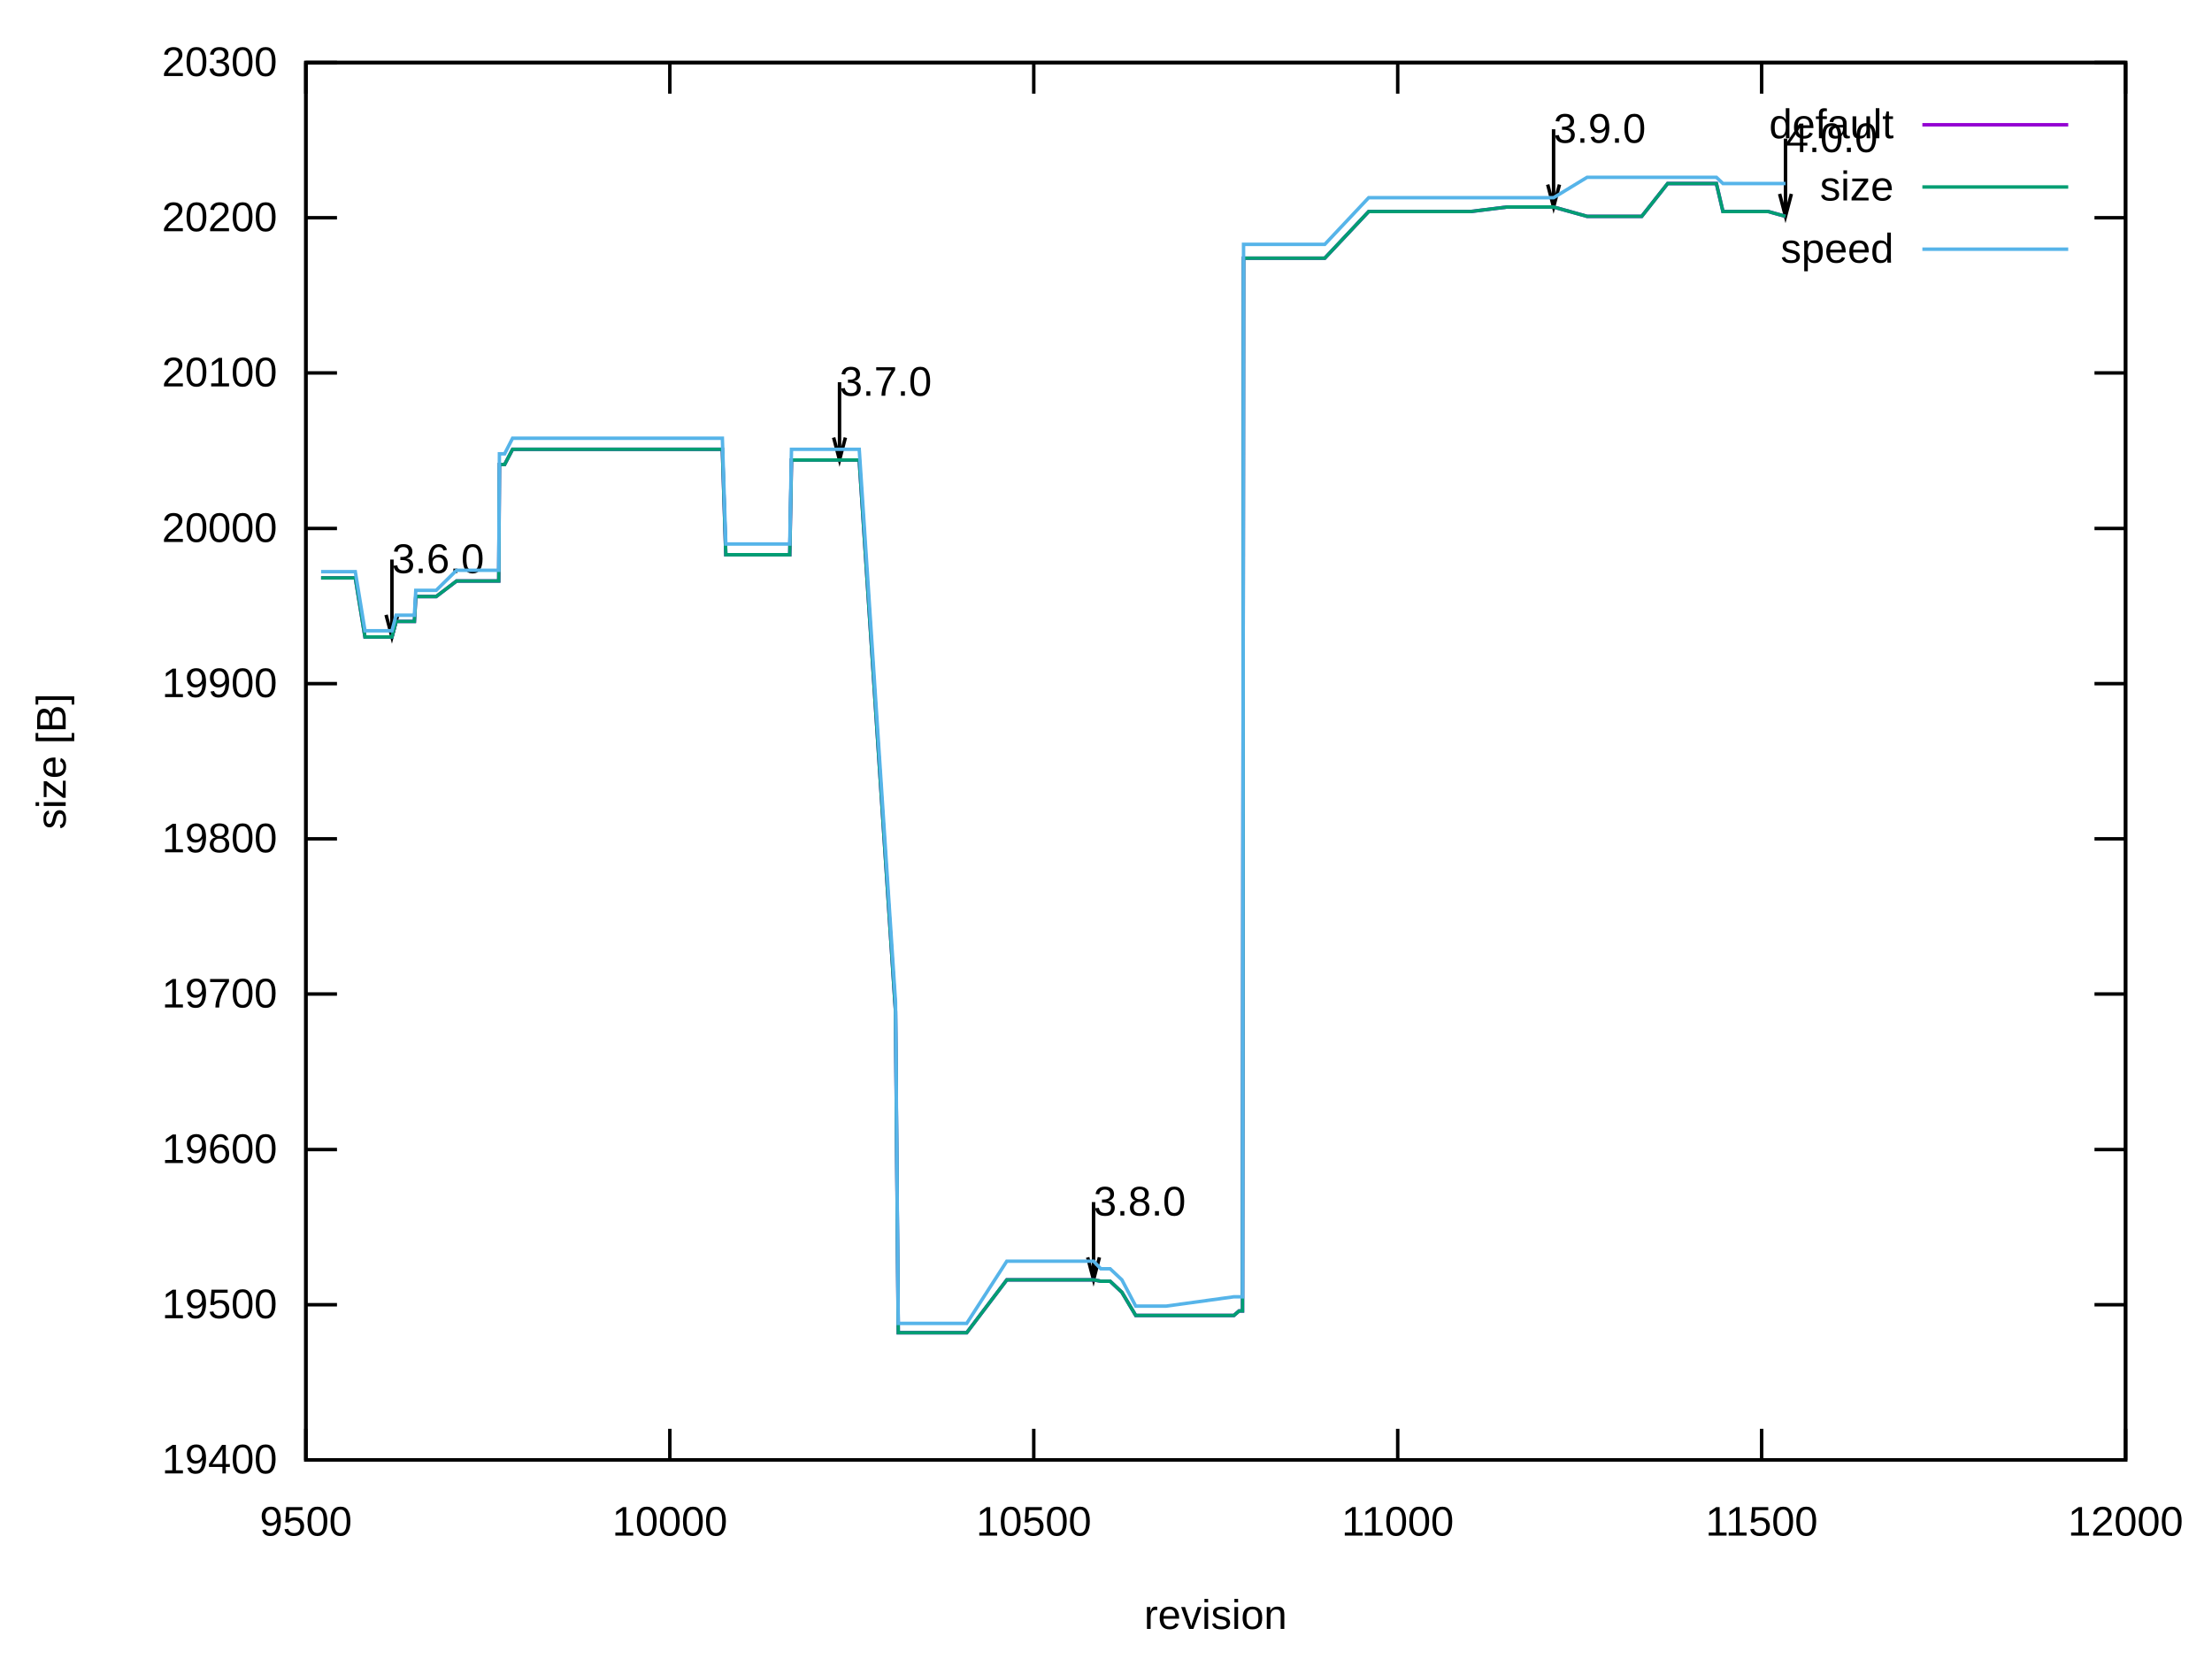
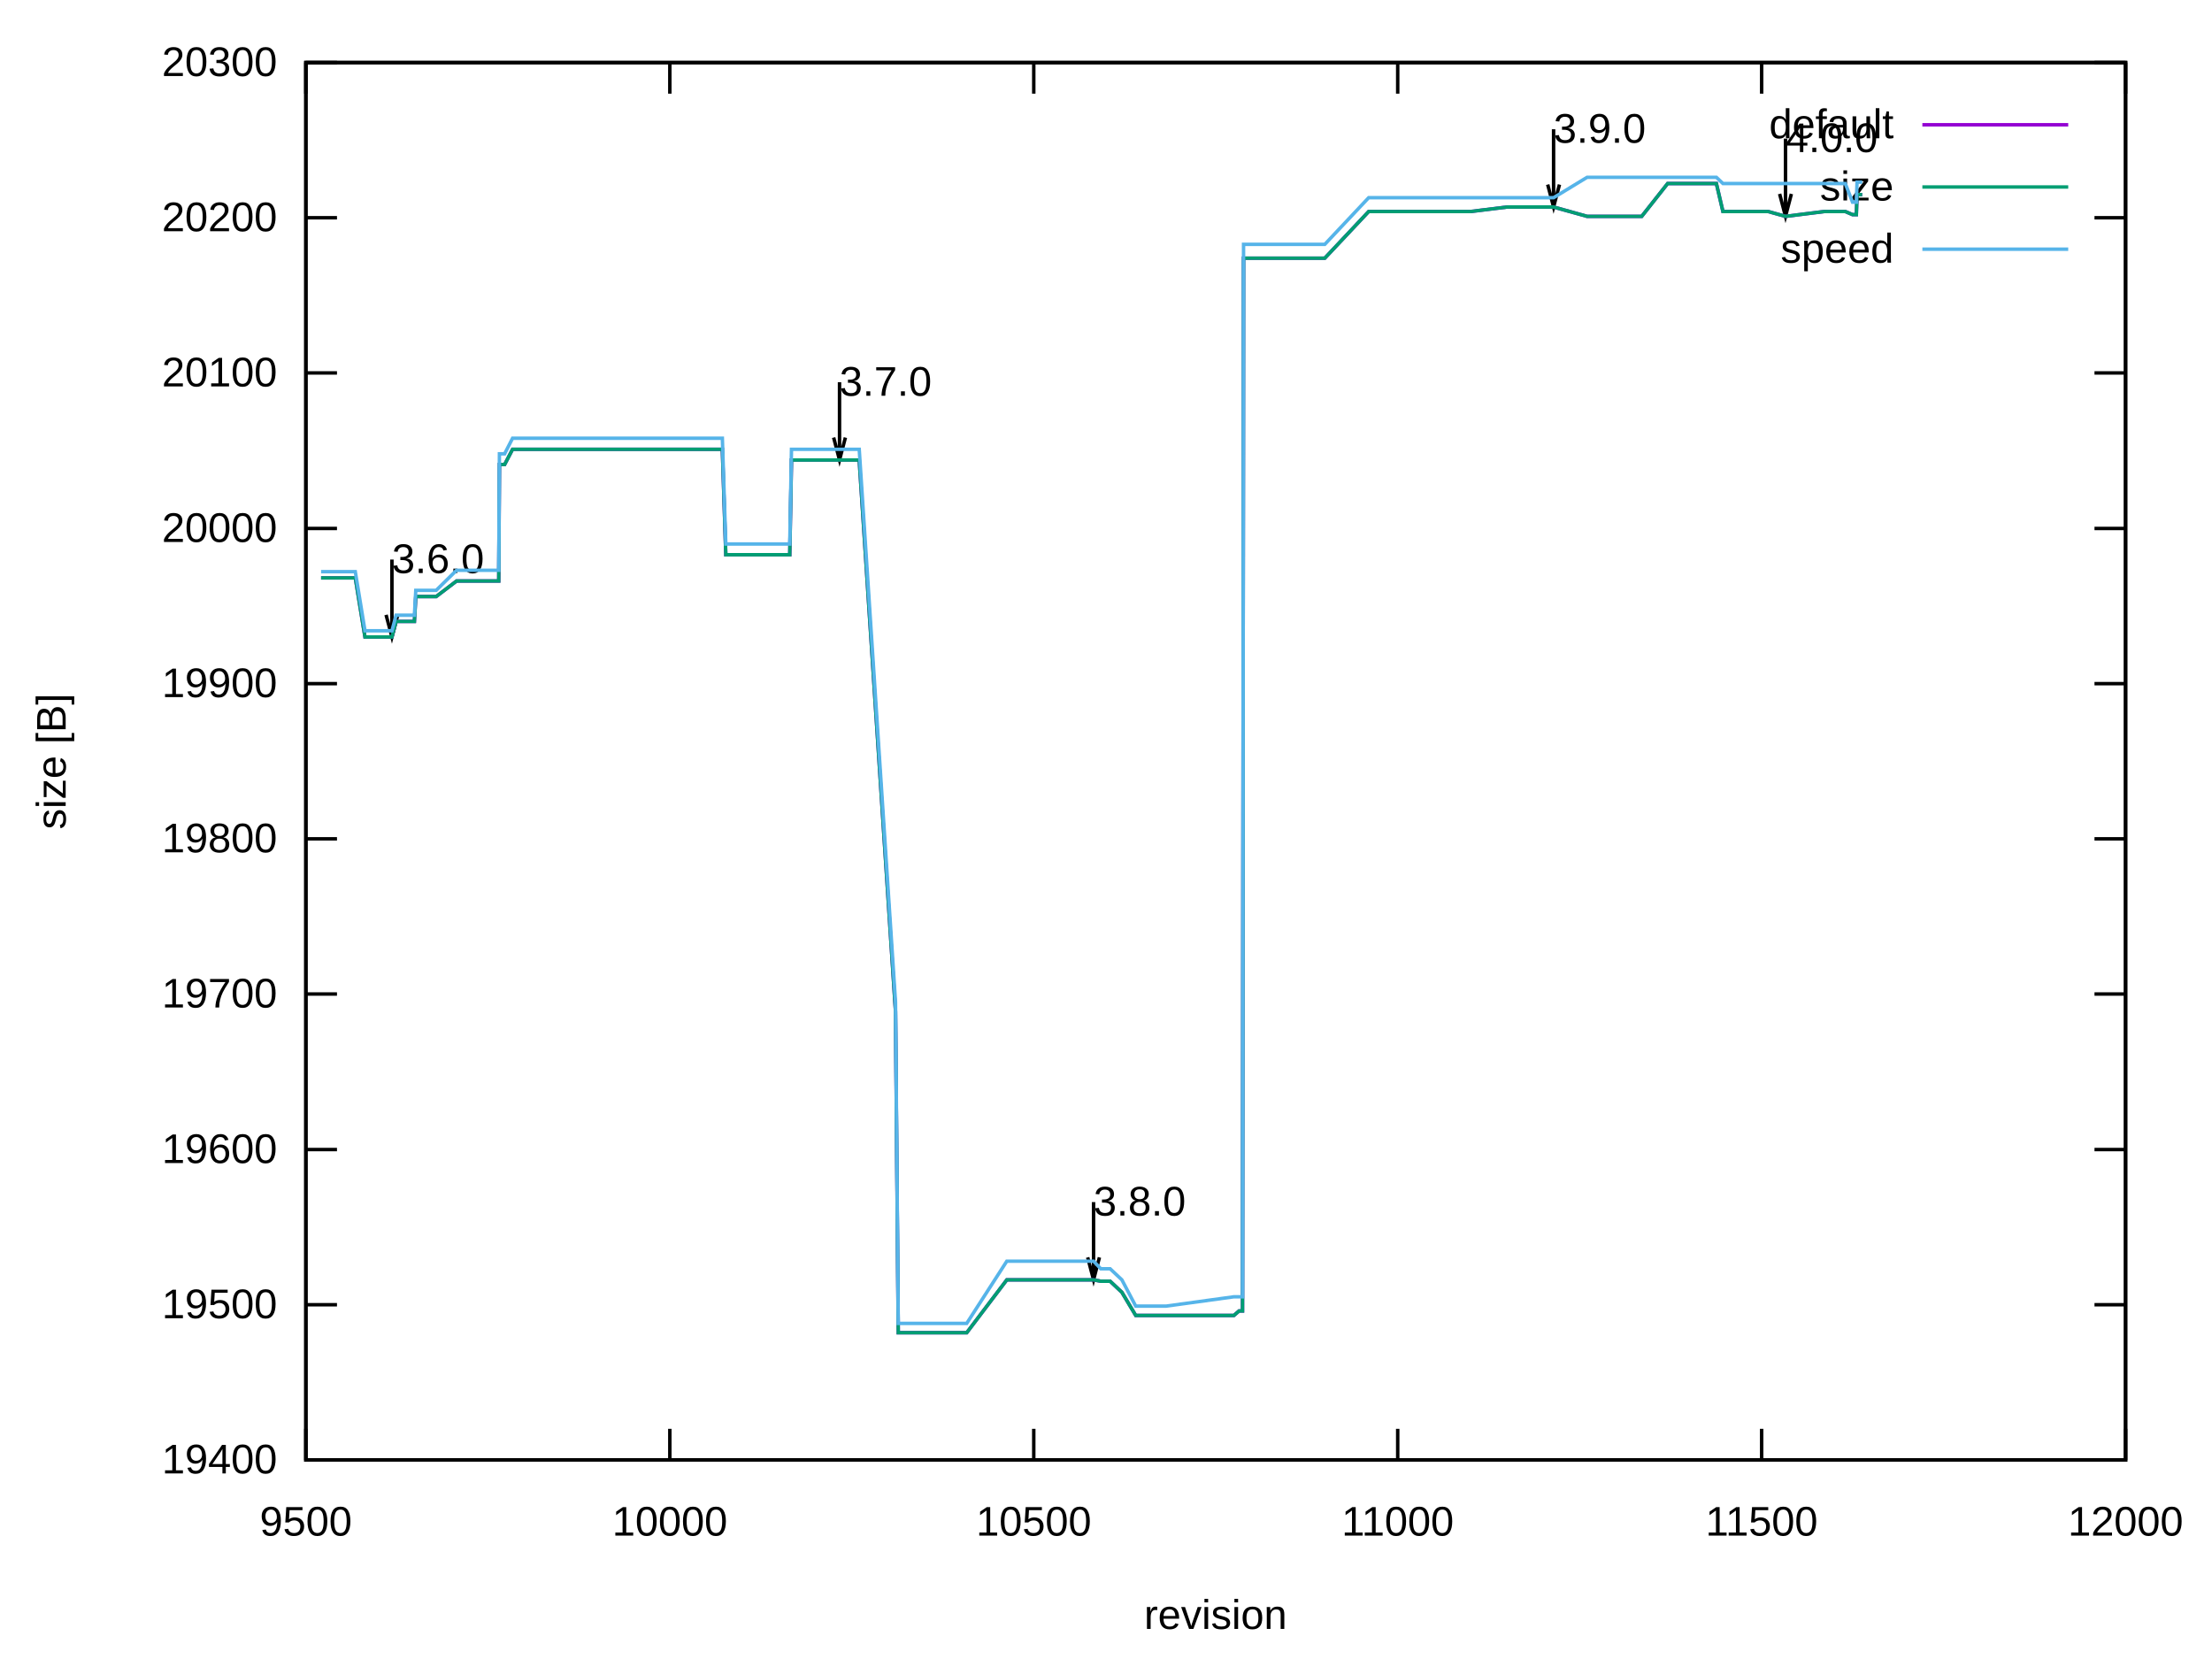
<svg xmlns="http://www.w3.org/2000/svg" xmlns:xlink="http://www.w3.org/1999/xlink" width="640" height="480" viewBox="0 0 640 480">
  <g id="gnuplot_canvas">
    <rect x="0" y="0" width="640" height="480" fill="none" />
    <defs>
      <circle id="gpDot" r="0.5" stroke-width="0.5" stroke="currentColor" />
      <path id="gpPt0" stroke-width="0.222" stroke="currentColor" d="M-1,0 h2 M0,-1 v2" />
      <path id="gpPt1" stroke-width="0.222" stroke="currentColor" d="M-1,-1 L1,1 M1,-1 L-1,1" />
      <path id="gpPt2" stroke-width="0.222" stroke="currentColor" d="M-1,0 L1,0 M0,-1 L0,1 M-1,-1 L1,1 M-1,1 L1,-1" />
      <rect id="gpPt3" stroke-width="0.222" stroke="currentColor" x="-1" y="-1" width="2" height="2" />
      <rect id="gpPt4" stroke-width="0.222" stroke="currentColor" fill="currentColor" x="-1" y="-1" width="2" height="2" />
      <circle id="gpPt5" stroke-width="0.222" stroke="currentColor" cx="0" cy="0" r="1" />
      <use xlink:href="#gpPt5" id="gpPt6" fill="currentColor" stroke="none" />
      <path id="gpPt7" stroke-width="0.222" stroke="currentColor" d="M0,-1.33 L-1.33,0.67 L1.33,0.67 z" />
      <use xlink:href="#gpPt7" id="gpPt8" fill="currentColor" stroke="none" />
      <use xlink:href="#gpPt7" id="gpPt9" stroke="currentColor" transform="rotate(180)" />
      <use xlink:href="#gpPt9" id="gpPt10" fill="currentColor" stroke="none" />
      <use xlink:href="#gpPt3" id="gpPt11" stroke="currentColor" transform="rotate(45)" />
      <use xlink:href="#gpPt11" id="gpPt12" fill="currentColor" stroke="none" />
      <path id="gpPt13" stroke-width="0.222" stroke="currentColor" d="M0,1.330 L1.265,0.411 L0.782,-1.067 L-0.782,-1.076 L-1.265,0.411 z" />
      <use xlink:href="#gpPt13" id="gpPt14" fill="currentColor" stroke="none" />
      <filter id="textbox" filterUnits="objectBoundingBox" x="0" y="0" height="1" width="1">
        <feFlood flood-color="white" flood-opacity="1" result="bgnd" />
        <feComposite in="SourceGraphic" in2="bgnd" operator="atop" />
      </filter>
      <filter id="greybox" filterUnits="objectBoundingBox" x="0" y="0" height="1" width="1">
        <feFlood flood-color="lightgrey" flood-opacity="1" result="grey" />
        <feComposite in="SourceGraphic" in2="grey" operator="atop" />
      </filter>
    </defs>
    <g fill="none" color="white" stroke="currentColor" stroke-width="1.00" stroke-linecap="butt" stroke-linejoin="miter">
</g>
    <g fill="none" color="black" stroke="currentColor" stroke-width="1.00" stroke-linecap="butt" stroke-linejoin="miter">
      <path stroke="black" d="M88.5,422.4 L97.5,422.4 M615.0,422.4 L606.0,422.4  " />
      <g transform="translate(80.2,426.3)" stroke="none" fill="black" font-family="Arial" font-size="12.00" text-anchor="end">
        <text>
          <tspan font-family="Arial"> 19400</tspan>
        </text>
      </g>
    </g>
    <g fill="none" color="black" stroke="currentColor" stroke-width="1.00" stroke-linecap="butt" stroke-linejoin="miter">
      <path stroke="black" d="M88.5,377.5 L97.5,377.5 M615.0,377.5 L606.0,377.5  " />
      <g transform="translate(80.2,381.4)" stroke="none" fill="black" font-family="Arial" font-size="12.00" text-anchor="end">
        <text>
          <tspan font-family="Arial"> 19500</tspan>
        </text>
      </g>
    </g>
    <g fill="none" color="black" stroke="currentColor" stroke-width="1.00" stroke-linecap="butt" stroke-linejoin="miter">
      <path stroke="black" d="M88.5,332.6 L97.5,332.6 M615.0,332.6 L606.0,332.6  " />
      <g transform="translate(80.2,336.5)" stroke="none" fill="black" font-family="Arial" font-size="12.00" text-anchor="end">
        <text>
          <tspan font-family="Arial"> 19600</tspan>
        </text>
      </g>
    </g>
    <g fill="none" color="black" stroke="currentColor" stroke-width="1.00" stroke-linecap="butt" stroke-linejoin="miter">
      <path stroke="black" d="M88.5,287.6 L97.5,287.6 M615.0,287.6 L606.0,287.6  " />
      <g transform="translate(80.2,291.5)" stroke="none" fill="black" font-family="Arial" font-size="12.00" text-anchor="end">
        <text>
          <tspan font-family="Arial"> 19700</tspan>
        </text>
      </g>
    </g>
    <g fill="none" color="black" stroke="currentColor" stroke-width="1.00" stroke-linecap="butt" stroke-linejoin="miter">
      <path stroke="black" d="M88.5,242.7 L97.5,242.7 M615.0,242.7 L606.0,242.7  " />
      <g transform="translate(80.2,246.6)" stroke="none" fill="black" font-family="Arial" font-size="12.00" text-anchor="end">
        <text>
          <tspan font-family="Arial"> 19800</tspan>
        </text>
      </g>
    </g>
    <g fill="none" color="black" stroke="currentColor" stroke-width="1.00" stroke-linecap="butt" stroke-linejoin="miter">
      <path stroke="black" d="M88.5,197.8 L97.5,197.8 M615.0,197.8 L606.0,197.8  " />
      <g transform="translate(80.2,201.7)" stroke="none" fill="black" font-family="Arial" font-size="12.00" text-anchor="end">
        <text>
          <tspan font-family="Arial"> 19900</tspan>
        </text>
      </g>
    </g>
    <g fill="none" color="black" stroke="currentColor" stroke-width="1.00" stroke-linecap="butt" stroke-linejoin="miter">
      <path stroke="black" d="M88.5,152.9 L97.5,152.9 M615.0,152.9 L606.0,152.9  " />
      <g transform="translate(80.2,156.8)" stroke="none" fill="black" font-family="Arial" font-size="12.00" text-anchor="end">
        <text>
          <tspan font-family="Arial"> 20000</tspan>
        </text>
      </g>
    </g>
    <g fill="none" color="black" stroke="currentColor" stroke-width="1.00" stroke-linecap="butt" stroke-linejoin="miter">
      <path stroke="black" d="M88.5,107.9 L97.5,107.9 M615.0,107.9 L606.0,107.9  " />
      <g transform="translate(80.2,111.8)" stroke="none" fill="black" font-family="Arial" font-size="12.00" text-anchor="end">
        <text>
          <tspan font-family="Arial"> 20100</tspan>
        </text>
      </g>
    </g>
    <g fill="none" color="black" stroke="currentColor" stroke-width="1.00" stroke-linecap="butt" stroke-linejoin="miter">
      <path stroke="black" d="M88.5,63.0 L97.5,63.0 M615.0,63.0 L606.0,63.0  " />
      <g transform="translate(80.2,66.9)" stroke="none" fill="black" font-family="Arial" font-size="12.00" text-anchor="end">
        <text>
          <tspan font-family="Arial"> 20200</tspan>
        </text>
      </g>
    </g>
    <g fill="none" color="black" stroke="currentColor" stroke-width="1.00" stroke-linecap="butt" stroke-linejoin="miter">
      <path stroke="black" d="M88.5,18.1 L97.5,18.1 M615.0,18.1 L606.0,18.1  " />
      <g transform="translate(80.2,22.0)" stroke="none" fill="black" font-family="Arial" font-size="12.00" text-anchor="end">
        <text>
          <tspan font-family="Arial"> 20300</tspan>
        </text>
      </g>
    </g>
    <g fill="none" color="black" stroke="currentColor" stroke-width="1.00" stroke-linecap="butt" stroke-linejoin="miter">
      <path stroke="black" d="M88.5,422.4 L88.5,413.4 M88.5,18.1 L88.5,27.1  " />
      <g transform="translate(88.5,444.3)" stroke="none" fill="black" font-family="Arial" font-size="12.00" text-anchor="middle">
        <text>
          <tspan font-family="Arial"> 9500</tspan>
        </text>
      </g>
    </g>
    <g fill="none" color="black" stroke="currentColor" stroke-width="1.00" stroke-linecap="butt" stroke-linejoin="miter">
      <path stroke="black" d="M193.8,422.4 L193.8,413.4 M193.8,18.1 L193.8,27.1  " />
      <g transform="translate(193.8,444.3)" stroke="none" fill="black" font-family="Arial" font-size="12.00" text-anchor="middle">
        <text>
          <tspan font-family="Arial"> 10000</tspan>
        </text>
      </g>
    </g>
    <g fill="none" color="black" stroke="currentColor" stroke-width="1.00" stroke-linecap="butt" stroke-linejoin="miter">
      <path stroke="black" d="M299.1,422.4 L299.1,413.4 M299.1,18.1 L299.1,27.1  " />
      <g transform="translate(299.1,444.3)" stroke="none" fill="black" font-family="Arial" font-size="12.00" text-anchor="middle">
        <text>
          <tspan font-family="Arial"> 10500</tspan>
        </text>
      </g>
    </g>
    <g fill="none" color="black" stroke="currentColor" stroke-width="1.00" stroke-linecap="butt" stroke-linejoin="miter">
      <path stroke="black" d="M404.4,422.4 L404.4,413.4 M404.4,18.1 L404.4,27.1  " />
      <g transform="translate(404.4,444.3)" stroke="none" fill="black" font-family="Arial" font-size="12.00" text-anchor="middle">
        <text>
          <tspan font-family="Arial"> 11000</tspan>
        </text>
      </g>
    </g>
    <g fill="none" color="black" stroke="currentColor" stroke-width="1.00" stroke-linecap="butt" stroke-linejoin="miter">
      <path stroke="black" d="M509.7,422.4 L509.7,413.4 M509.7,18.1 L509.7,27.1  " />
      <g transform="translate(509.7,444.3)" stroke="none" fill="black" font-family="Arial" font-size="12.00" text-anchor="middle">
        <text>
          <tspan font-family="Arial"> 11500</tspan>
        </text>
      </g>
    </g>
    <g fill="none" color="black" stroke="currentColor" stroke-width="1.00" stroke-linecap="butt" stroke-linejoin="miter">
      <path stroke="black" d="M615.0,422.4 L615.0,413.4 M615.0,18.1 L615.0,27.1  " />
      <g transform="translate(615.0,444.3)" stroke="none" fill="black" font-family="Arial" font-size="12.00" text-anchor="middle">
        <text>
          <tspan font-family="Arial"> 12000</tspan>
        </text>
      </g>
    </g>
    <g fill="none" color="black" stroke="currentColor" stroke-width="1.00" stroke-linecap="butt" stroke-linejoin="miter">
</g>
    <g fill="none" color="black" stroke="currentColor" stroke-width="1.00" stroke-linecap="butt" stroke-linejoin="miter">
      <path stroke="black" d="M88.5,18.1 L88.5,422.4 L615.0,422.4 L615.0,18.1 L88.5,18.1 Z  " />
      <g transform="translate(113.4,165.8)" stroke="none" fill="black" font-family="Arial" font-size="12.00" text-anchor="start">
        <text>
          <tspan font-family="Arial">3.6.0</tspan>
        </text>
      </g>
      <g transform="translate(242.9,114.5)" stroke="none" fill="black" font-family="Arial" font-size="12.00" text-anchor="start">
        <text>
          <tspan font-family="Arial">3.7.0</tspan>
        </text>
      </g>
      <g transform="translate(316.4,351.7)" stroke="none" fill="black" font-family="Arial" font-size="12.00" text-anchor="start">
        <text>
          <tspan font-family="Arial">3.8.0</tspan>
        </text>
      </g>
      <g transform="translate(449.5,41.3)" stroke="none" fill="black" font-family="Arial" font-size="12.00" text-anchor="start">
        <text>
          <tspan font-family="Arial">3.9.0</tspan>
        </text>
      </g>
      <g transform="translate(516.6,44.0)" stroke="none" fill="black" font-family="Arial" font-size="12.00" text-anchor="start">
        <text>
          <tspan font-family="Arial">4.0.0</tspan>
        </text>
      </g>
      <path stroke="black" d="M111.7,177.9 L113.4,184.3 L115.1,177.9 M113.4,161.9 L113.4,184.3 M241.2,126.6 L242.9,133.1 L244.6,126.6   M242.9,110.6 L242.9,133.1 M314.7,363.8 L316.4,370.3 L318.1,363.8 M316.4,347.8 L316.4,370.3 M447.8,53.4   L449.5,59.9 L451.2,53.4 M449.5,37.4 L449.5,59.9 M514.9,56.1 L516.6,62.6 L518.3,56.1 M516.6,40.1   L516.6,62.6  " />
    </g>
    <g fill="none" color="black" stroke="currentColor" stroke-width="1.00" stroke-linecap="butt" stroke-linejoin="miter">
      <g transform="translate(19.0,220.3) rotate(270)" stroke="none" fill="black" font-family="Arial" font-size="12.00" text-anchor="middle">
        <text>
          <tspan font-family="Arial">size [B]</tspan>
        </text>
      </g>
    </g>
    <g fill="none" color="black" stroke="currentColor" stroke-width="1.00" stroke-linecap="butt" stroke-linejoin="miter">
      <g transform="translate(351.7,471.3)" stroke="none" fill="black" font-family="Arial" font-size="12.00" text-anchor="middle">
        <text>
          <tspan font-family="Arial">revision</tspan>
        </text>
      </g>
    </g>
    <g fill="none" color="black" stroke="currentColor" stroke-width="1.00" stroke-linecap="butt" stroke-linejoin="miter">
</g>
    <g id="gnuplot_plot_1">
      <g fill="none" color="black" stroke="currentColor" stroke-width="1.00" stroke-linecap="butt" stroke-linejoin="miter">
        <g transform="translate(547.9,40.0)" stroke="none" fill="black" font-family="Arial" font-size="12.00" text-anchor="end">
          <text>
            <tspan font-family="Arial">default</tspan>
          </text>
        </g>
      </g>
      <g fill="none" color="black" stroke="currentColor" stroke-width="1.00" stroke-linecap="butt" stroke-linejoin="miter">
-         <path stroke="rgb(148,   0, 211)" d="M556.2,36.1 L598.4,36.1 M92.9,167.2 L96.9,167.2 L99.0,167.2 L102.8,167.2 L105.6,184.3 L107.2,184.3   L108.7,184.3 L109.8,184.3 L110.0,184.3 L110.2,184.3 L110.4,184.3 L113.4,184.3 L114.6,179.8 L116.3,179.8   L116.9,179.8 L117.1,179.8 L117.4,179.8 L117.6,179.8 L118.0,179.8 L119.0,179.8 L119.2,179.8 L119.9,179.8   L120.3,172.6 L120.7,172.6 L120.9,172.6 L122.0,172.6 L122.6,172.6 L123.0,172.6 L123.2,172.6 L123.5,172.6   L126.2,172.6 L132.1,168.1 L136.9,168.1 L139.0,168.1 L140.5,168.1 L141.4,168.1 L143.5,168.1 L144.1,168.1   L144.3,168.1 L144.5,134.4 L144.7,134.4 L146.0,134.4 L148.3,130.0 L149.6,130.0 L149.8,130.0 L150.2,130.0   L151.0,130.0 L152.3,130.0 L153.2,130.0 L153.4,130.0 L154.8,130.0 L155.5,130.0 L155.7,130.0 L155.9,130.0   L158.0,130.0 L158.4,130.0 L159.3,130.0 L168.3,130.0 L183.1,130.0 L183.9,130.0 L184.3,130.0 L184.5,130.0   L185.6,130.0 L185.8,130.0 L186.2,130.0 L186.4,130.0 L187.3,130.0 L188.7,130.0 L190.4,130.0 L192.5,130.0   L193.2,130.0 L193.8,130.0 L197.4,130.0 L203.9,130.0 L206.0,130.0 L208.3,130.0 L209.0,130.0 L210.0,160.5   L210.6,160.5 L216.5,160.5 L219.9,160.5 L224.8,160.5 L228.1,160.5 L228.5,160.5 L229.0,133.1 L230.4,133.1   L231.9,133.1 L232.1,133.1 L232.8,133.1 L234.2,133.1 L237.8,133.1 L238.2,133.1 L242.9,133.1 L243.7,133.1   L244.3,133.1 L248.6,133.1 L259.1,292.6 L259.9,385.6 L265.4,385.6 L266.5,385.6 L267.3,385.6 L267.5,385.6   L270.9,385.6 L271.1,385.6 L272.6,385.6 L279.7,385.6 L291.3,370.3 L298.0,370.3 L301.2,370.3 L307.5,370.3   L311.3,370.3 L316.4,370.3 L318.5,370.7 L320.4,370.7 L321.2,370.7 L324.6,373.9 L328.6,380.6 L329.6,380.6   L332.0,380.6 L332.8,380.6 L334.5,380.6 L337.4,380.6 L357.0,380.6 L358.5,379.3 L359.3,379.3 L359.5,379.3   L359.8,74.7 L360.2,74.7 L362.3,74.7 L383.3,74.7 L396.0,61.2 L398.9,61.2 L422.7,61.2 L425.5,61.2   L436.0,59.9 L449.5,59.9 L459.2,62.6 L473.9,62.6 L475.0,62.6 L482.5,53.1 L496.0,53.1 L496.6,53.1   L498.5,61.2 L511.2,61.2 L511.6,61.2 L516.6,62.6  " />
+         <path stroke="rgb(148,   0, 211)" d="M556.2,36.1 L598.4,36.1 M92.9,167.2 L96.9,167.2 L99.0,167.2 L102.8,167.2 L105.6,184.3 L107.2,184.3   L108.7,184.3 L109.8,184.3 L110.0,184.3 L110.2,184.3 L110.4,184.3 L113.4,184.3 L114.6,179.8 L116.3,179.8   L116.9,179.8 L117.1,179.8 L117.4,179.8 L117.6,179.8 L118.0,179.8 L119.0,179.8 L119.2,179.8 L119.9,179.8   L120.3,172.6 L120.7,172.6 L120.9,172.6 L122.0,172.6 L122.6,172.6 L123.0,172.6 L123.2,172.6 L123.5,172.6   L126.2,172.6 L132.1,168.1 L136.9,168.1 L139.0,168.1 L140.5,168.1 L141.4,168.1 L143.5,168.1 L144.1,168.1   L144.3,168.1 L144.5,134.4 L144.7,134.4 L146.0,134.4 L148.3,130.0 L149.6,130.0 L149.8,130.0 L150.2,130.0   L151.0,130.0 L152.3,130.0 L153.2,130.0 L153.4,130.0 L154.8,130.0 L155.5,130.0 L155.7,130.0 L155.9,130.0   L158.0,130.0 L158.4,130.0 L159.3,130.0 L168.3,130.0 L183.1,130.0 L183.9,130.0 L184.3,130.0 L184.5,130.0   L185.6,130.0 L185.8,130.0 L186.2,130.0 L186.4,130.0 L187.3,130.0 L188.7,130.0 L190.4,130.0 L192.5,130.0   L193.2,130.0 L193.8,130.0 L197.4,130.0 L203.9,130.0 L206.0,130.0 L208.3,130.0 L209.0,130.0 L210.0,160.5   L210.6,160.5 L216.5,160.5 L219.9,160.5 L224.8,160.5 L228.1,160.5 L228.5,160.5 L229.0,133.1 L230.4,133.1   L231.9,133.1 L232.1,133.1 L232.8,133.1 L234.2,133.1 L237.8,133.1 L238.2,133.1 L242.9,133.1 L243.7,133.1   L244.3,133.1 L248.6,133.1 L259.1,292.6 L259.9,385.6 L265.4,385.6 L266.5,385.6 L267.3,385.6 L267.5,385.6   L270.9,385.6 L271.1,385.6 L272.6,385.6 L279.7,385.6 L291.3,370.3 L298.0,370.3 L301.2,370.3 L307.5,370.3   L311.3,370.3 L316.4,370.3 L318.5,370.7 L320.4,370.7 L321.2,370.7 L324.6,373.9 L328.6,380.6 L329.6,380.6   L332.0,380.6 L332.8,380.6 L334.5,380.6 L337.4,380.6 L357.0,380.6 L358.5,379.3 L359.3,379.3 L359.5,379.3   L359.8,74.7 L360.2,74.7 L362.3,74.7 L383.3,74.7 L396.0,61.2 L398.9,61.2 L422.7,61.2 L425.5,61.2   L436.0,59.9 L449.5,59.9 L459.2,62.6 L473.9,62.6 L475.0,62.6 L482.5,53.1 L496.0,53.1 L496.6,53.1   L498.5,61.2 L511.2,61.2 L511.6,61.2 L516.6,62.6 L527.8,61.2 L533.7,61.2 L533.9,61.2 L536.0,62.1   L537.1,62.1 L537.3,56.3 L538.6,56.3 L538.8,56.3  " />
      </g>
    </g>
    <g id="gnuplot_plot_2">
      <g fill="none" color="black" stroke="currentColor" stroke-width="1.00" stroke-linecap="butt" stroke-linejoin="miter">
        <g transform="translate(547.9,58.0)" stroke="none" fill="black" font-family="Arial" font-size="12.00" text-anchor="end">
          <text>
            <tspan font-family="Arial">size</tspan>
          </text>
        </g>
      </g>
      <g fill="none" color="black" stroke="currentColor" stroke-width="1.00" stroke-linecap="butt" stroke-linejoin="miter">
-         <path stroke="rgb(  0, 158, 115)" d="M556.2,54.1 L598.4,54.1 M92.9,167.2 L96.9,167.2 L99.0,167.2 L102.8,167.2 L105.6,184.3 L107.2,184.3   L108.7,184.3 L109.8,184.3 L110.0,184.3 L110.2,184.3 L110.4,184.3 L113.4,184.3 L114.6,179.8 L116.3,179.8   L116.9,179.8 L117.1,179.8 L117.4,179.8 L117.6,179.8 L118.0,179.8 L119.0,179.8 L119.2,179.8 L119.9,179.8   L120.3,172.6 L120.7,172.6 L120.9,172.6 L122.0,172.6 L122.6,172.6 L123.0,172.6 L123.2,172.6 L123.5,172.6   L126.2,172.6 L132.1,168.1 L136.9,168.1 L139.0,168.1 L140.5,168.1 L141.4,168.1 L143.5,168.1 L144.1,168.1   L144.3,168.1 L144.5,134.4 L144.7,134.4 L146.0,134.4 L148.3,130.0 L149.6,130.0 L149.8,130.0 L150.2,130.0   L151.0,130.0 L152.3,130.0 L153.2,130.0 L153.4,130.0 L154.8,130.0 L155.5,130.0 L155.7,130.0 L155.9,130.0   L158.0,130.0 L158.4,130.0 L159.3,130.0 L168.3,130.0 L183.1,130.0 L183.9,130.0 L184.3,130.0 L184.5,130.0   L185.6,130.0 L185.8,130.0 L186.2,130.0 L186.4,130.0 L187.3,130.0 L188.7,130.0 L190.4,130.0 L192.5,130.0   L193.2,130.0 L193.8,130.0 L197.4,130.0 L203.9,130.0 L206.0,130.0 L208.3,130.0 L209.0,130.0 L210.0,160.5   L210.6,160.5 L216.5,160.5 L219.9,160.5 L224.8,160.5 L228.1,160.5 L228.5,160.5 L229.0,133.1 L230.4,133.1   L231.9,133.1 L232.1,133.1 L232.8,133.1 L234.2,133.1 L237.8,133.1 L238.2,133.1 L242.9,133.1 L243.7,133.1   L244.3,133.1 L248.6,133.1 L259.1,292.6 L259.9,385.6 L265.4,385.6 L266.5,385.6 L267.3,385.6 L267.5,385.6   L270.9,385.6 L271.1,385.6 L272.6,385.6 L279.7,385.6 L291.3,370.3 L298.0,370.3 L301.2,370.3 L307.5,370.3   L311.3,370.3 L316.4,370.3 L318.5,370.7 L320.4,370.7 L321.2,370.7 L324.6,373.9 L328.6,380.6 L329.6,380.6   L332.0,380.6 L332.8,380.6 L334.5,380.6 L337.4,380.6 L357.0,380.6 L358.5,379.3 L359.3,379.3 L359.5,379.3   L359.8,74.7 L360.2,74.7 L362.3,74.7 L383.3,74.7 L396.0,61.2 L398.9,61.2 L422.7,61.2 L425.5,61.2   L436.0,59.9 L449.5,59.9 L459.2,62.6 L473.9,62.6 L475.0,62.6 L482.5,53.1 L496.0,53.1 L496.6,53.1   L498.5,61.2 L511.2,61.2 L511.6,61.2 L516.6,62.6  " />
+         <path stroke="rgb(  0, 158, 115)" d="M556.2,54.1 L598.4,54.1 M92.9,167.2 L96.9,167.2 L99.0,167.2 L102.8,167.2 L105.6,184.3 L107.2,184.3   L108.7,184.3 L109.8,184.3 L110.0,184.3 L110.2,184.3 L110.4,184.3 L113.4,184.3 L114.6,179.8 L116.3,179.8   L116.9,179.8 L117.1,179.8 L117.4,179.8 L117.6,179.8 L118.0,179.8 L119.0,179.8 L119.2,179.8 L119.9,179.8   L120.3,172.6 L120.7,172.6 L120.9,172.6 L122.0,172.6 L122.6,172.6 L123.0,172.6 L123.2,172.6 L123.5,172.6   L126.2,172.6 L132.1,168.1 L136.9,168.1 L139.0,168.1 L140.5,168.1 L141.4,168.1 L143.5,168.1 L144.1,168.1   L144.3,168.1 L144.5,134.4 L144.7,134.4 L146.0,134.4 L148.3,130.0 L149.6,130.0 L149.8,130.0 L150.2,130.0   L151.0,130.0 L152.3,130.0 L153.2,130.0 L153.4,130.0 L154.8,130.0 L155.5,130.0 L155.7,130.0 L155.9,130.0   L158.0,130.0 L158.4,130.0 L159.3,130.0 L168.3,130.0 L183.1,130.0 L183.9,130.0 L184.3,130.0 L184.5,130.0   L185.6,130.0 L185.8,130.0 L186.2,130.0 L186.4,130.0 L187.3,130.0 L188.7,130.0 L190.4,130.0 L192.5,130.0   L193.2,130.0 L193.8,130.0 L197.4,130.0 L203.9,130.0 L206.0,130.0 L208.3,130.0 L209.0,130.0 L210.0,160.5   L210.6,160.5 L216.5,160.5 L219.9,160.5 L224.8,160.5 L228.1,160.5 L228.5,160.5 L229.0,133.1 L230.4,133.1   L231.9,133.1 L232.1,133.1 L232.8,133.1 L234.2,133.1 L237.8,133.1 L238.2,133.1 L242.9,133.1 L243.7,133.1   L244.3,133.1 L248.6,133.1 L259.1,292.6 L259.9,385.6 L265.4,385.6 L266.5,385.6 L267.3,385.6 L267.5,385.6   L270.9,385.6 L271.1,385.6 L272.6,385.6 L279.7,385.6 L291.3,370.3 L298.0,370.3 L301.2,370.3 L307.5,370.3   L311.3,370.3 L316.4,370.3 L318.5,370.7 L320.4,370.7 L321.2,370.7 L324.6,373.9 L328.6,380.6 L329.6,380.6   L332.0,380.6 L332.8,380.6 L334.5,380.6 L337.4,380.6 L357.0,380.6 L358.5,379.3 L359.3,379.3 L359.5,379.3   L359.8,74.7 L360.2,74.7 L362.3,74.7 L383.3,74.7 L396.0,61.2 L398.9,61.2 L422.7,61.2 L425.5,61.2   L436.0,59.9 L449.5,59.9 L459.2,62.6 L473.9,62.6 L475.0,62.6 L482.5,53.1 L496.0,53.1 L496.6,53.1   L498.5,61.2 L511.2,61.2 L511.6,61.2 L516.6,62.6 L527.8,61.2 L533.7,61.2 L533.9,61.2 L536.0,62.1   L537.1,62.1 L537.3,56.3 L538.6,56.3 L538.8,56.3  " />
      </g>
    </g>
    <g id="gnuplot_plot_3">
      <g fill="none" color="black" stroke="currentColor" stroke-width="1.00" stroke-linecap="butt" stroke-linejoin="miter">
        <g transform="translate(547.9,76.0)" stroke="none" fill="black" font-family="Arial" font-size="12.00" text-anchor="end">
          <text>
            <tspan font-family="Arial">speed</tspan>
          </text>
        </g>
      </g>
      <g fill="none" color="black" stroke="currentColor" stroke-width="1.00" stroke-linecap="butt" stroke-linejoin="miter">
-         <path stroke="rgb( 86, 180, 233)" d="M556.2,72.1 L598.4,72.1 M92.9,165.4 L96.9,165.4 L99.0,165.4 L102.8,165.4 L105.6,182.5 L107.2,182.5   L108.7,182.5 L109.8,182.5 L110.0,182.5 L110.2,182.5 L110.4,182.5 L113.4,182.5 L114.6,178.0 L116.3,178.0   L116.9,178.0 L117.1,178.0 L117.4,178.0 L117.6,178.0 L118.0,178.0 L119.0,178.0 L119.2,178.0 L119.9,178.0   L120.3,170.8 L120.7,170.8 L120.9,170.8 L122.0,170.8 L122.6,170.8 L123.0,170.8 L123.2,170.8 L123.5,170.8   L126.2,170.8 L132.1,165.0 L136.9,165.0 L139.0,165.0 L140.5,165.0 L141.4,165.0 L143.5,165.0 L144.1,165.0   L144.3,165.0 L144.5,131.3 L144.7,131.3 L146.0,131.3 L148.3,126.8 L149.6,126.8 L149.8,126.8 L150.2,126.8   L151.0,126.8 L152.3,126.8 L153.2,126.8 L153.4,126.8 L154.8,126.8 L155.5,126.8 L155.7,126.8 L155.9,126.8   L158.0,126.8 L158.4,126.8 L159.3,126.8 L168.3,126.8 L183.1,126.8 L183.9,126.8 L184.3,126.8 L184.5,126.8   L185.6,126.8 L185.8,126.8 L186.2,126.8 L186.4,126.8 L187.3,126.8 L188.7,126.8 L190.4,126.8 L192.5,126.8   L193.2,126.8 L193.8,126.8 L197.4,126.8 L203.9,126.8 L206.0,126.8 L208.3,126.8 L209.0,126.8 L210.0,157.4   L210.6,157.4 L216.5,157.4 L219.9,157.4 L224.8,157.4 L228.1,157.4 L228.5,157.4 L229.0,130.0 L230.4,130.0   L231.9,130.0 L232.1,130.0 L232.8,130.0 L234.2,130.0 L237.8,130.0 L238.2,130.0 L242.9,130.0 L243.7,130.0   L244.3,130.0 L248.6,130.0 L259.1,289.9 L259.9,382.9 L265.4,382.9 L266.5,382.9 L267.3,382.9 L267.5,382.9   L270.9,382.9 L271.1,382.9 L272.6,382.9 L279.7,382.9 L291.3,364.9 L298.0,364.9 L301.2,364.9 L307.5,364.9   L311.3,364.9 L316.4,364.9 L318.5,367.1 L320.4,367.1 L321.2,367.1 L324.6,370.3 L328.6,377.9 L329.6,377.9   L332.0,377.9 L332.8,377.9 L334.5,377.9 L337.4,377.9 L357.0,375.2 L358.5,375.2 L359.3,375.2 L359.5,375.2   L359.8,70.7 L360.2,70.7 L362.3,70.7 L383.3,70.7 L396.0,57.2 L398.9,57.2 L422.7,57.2 L425.5,57.2   L436.0,57.2 L449.5,57.2 L459.2,51.3 L473.9,51.3 L475.0,51.3 L482.5,51.3 L496.0,51.3 L496.6,51.3   L498.5,53.1 L511.2,53.1 L511.6,53.1 L516.6,53.1  " />
+         <path stroke="rgb( 86, 180, 233)" d="M556.2,72.1 L598.4,72.1 M92.9,165.4 L96.9,165.4 L99.0,165.4 L102.8,165.4 L105.6,182.5 L107.2,182.5   L108.7,182.5 L109.8,182.5 L110.0,182.5 L110.2,182.5 L110.4,182.5 L113.4,182.5 L114.6,178.0 L116.3,178.0   L116.9,178.0 L117.1,178.0 L117.4,178.0 L117.6,178.0 L118.0,178.0 L119.0,178.0 L119.2,178.0 L119.9,178.0   L120.3,170.8 L120.7,170.8 L120.9,170.8 L122.0,170.8 L122.6,170.8 L123.0,170.8 L123.2,170.8 L123.5,170.8   L126.2,170.8 L132.1,165.0 L136.9,165.0 L139.0,165.0 L140.5,165.0 L141.4,165.0 L143.5,165.0 L144.1,165.0   L144.3,165.0 L144.5,131.3 L144.7,131.3 L146.0,131.3 L148.3,126.8 L149.6,126.8 L149.8,126.8 L150.2,126.8   L151.0,126.8 L152.3,126.8 L153.2,126.8 L153.4,126.8 L154.8,126.8 L155.5,126.8 L155.7,126.8 L155.9,126.8   L158.0,126.8 L158.4,126.8 L159.3,126.8 L168.3,126.8 L183.1,126.8 L183.9,126.8 L184.3,126.8 L184.5,126.8   L185.6,126.8 L185.8,126.8 L186.2,126.8 L186.4,126.8 L187.3,126.8 L188.7,126.8 L190.4,126.8 L192.5,126.8   L193.2,126.8 L193.8,126.8 L197.4,126.8 L203.9,126.8 L206.0,126.8 L208.3,126.8 L209.0,126.8 L210.0,157.4   L210.6,157.4 L216.5,157.4 L219.9,157.4 L224.8,157.4 L228.1,157.4 L228.5,157.4 L229.0,130.0 L230.4,130.0   L231.9,130.0 L232.1,130.0 L232.8,130.0 L234.2,130.0 L237.8,130.0 L238.2,130.0 L242.9,130.0 L243.7,130.0   L244.3,130.0 L248.6,130.0 L259.1,289.9 L259.9,382.9 L265.4,382.9 L266.5,382.9 L267.3,382.9 L267.5,382.9   L270.9,382.9 L271.1,382.9 L272.6,382.9 L279.7,382.9 L291.3,364.9 L298.0,364.9 L301.2,364.9 L307.5,364.9   L311.3,364.9 L316.4,364.9 L318.5,367.1 L320.4,367.1 L321.2,367.1 L324.6,370.3 L328.6,377.9 L329.6,377.9   L332.0,377.9 L332.8,377.9 L334.5,377.9 L337.4,377.9 L357.0,375.2 L358.5,375.2 L359.3,375.2 L359.5,375.2   L359.8,70.7 L360.2,70.7 L362.3,70.7 L383.3,70.7 L396.0,57.2 L398.9,57.2 L422.7,57.2 L425.5,57.2   L436.0,57.2 L449.5,57.2 L459.2,51.3 L473.9,51.3 L475.0,51.3 L482.5,51.3 L496.0,51.3 L496.6,51.3   L498.5,53.1 L511.2,53.1 L511.6,53.1 L516.6,53.1 L527.8,53.1 L533.7,53.1 L533.9,53.1 L536.0,58.5   L537.1,58.5 L537.3,52.7 L538.6,52.7 L538.8,52.7  " />
      </g>
    </g>
    <g fill="none" color="white" stroke="rgb( 86, 180, 233)" stroke-width="2.00" stroke-linecap="butt" stroke-linejoin="miter">
</g>
    <g fill="none" color="black" stroke="currentColor" stroke-width="2.00" stroke-linecap="butt" stroke-linejoin="miter">
</g>
    <g fill="none" color="black" stroke="black" stroke-width="1.00" stroke-linecap="butt" stroke-linejoin="miter">
</g>
    <g fill="none" color="black" stroke="currentColor" stroke-width="1.00" stroke-linecap="butt" stroke-linejoin="miter">
      <path stroke="black" d="M88.5,18.1 L88.5,422.4 L615.0,422.4 L615.0,18.1 L88.5,18.1 Z  " />
    </g>
    <g fill="none" color="black" stroke="currentColor" stroke-width="1.00" stroke-linecap="butt" stroke-linejoin="miter">
</g>
  </g>
</svg>
